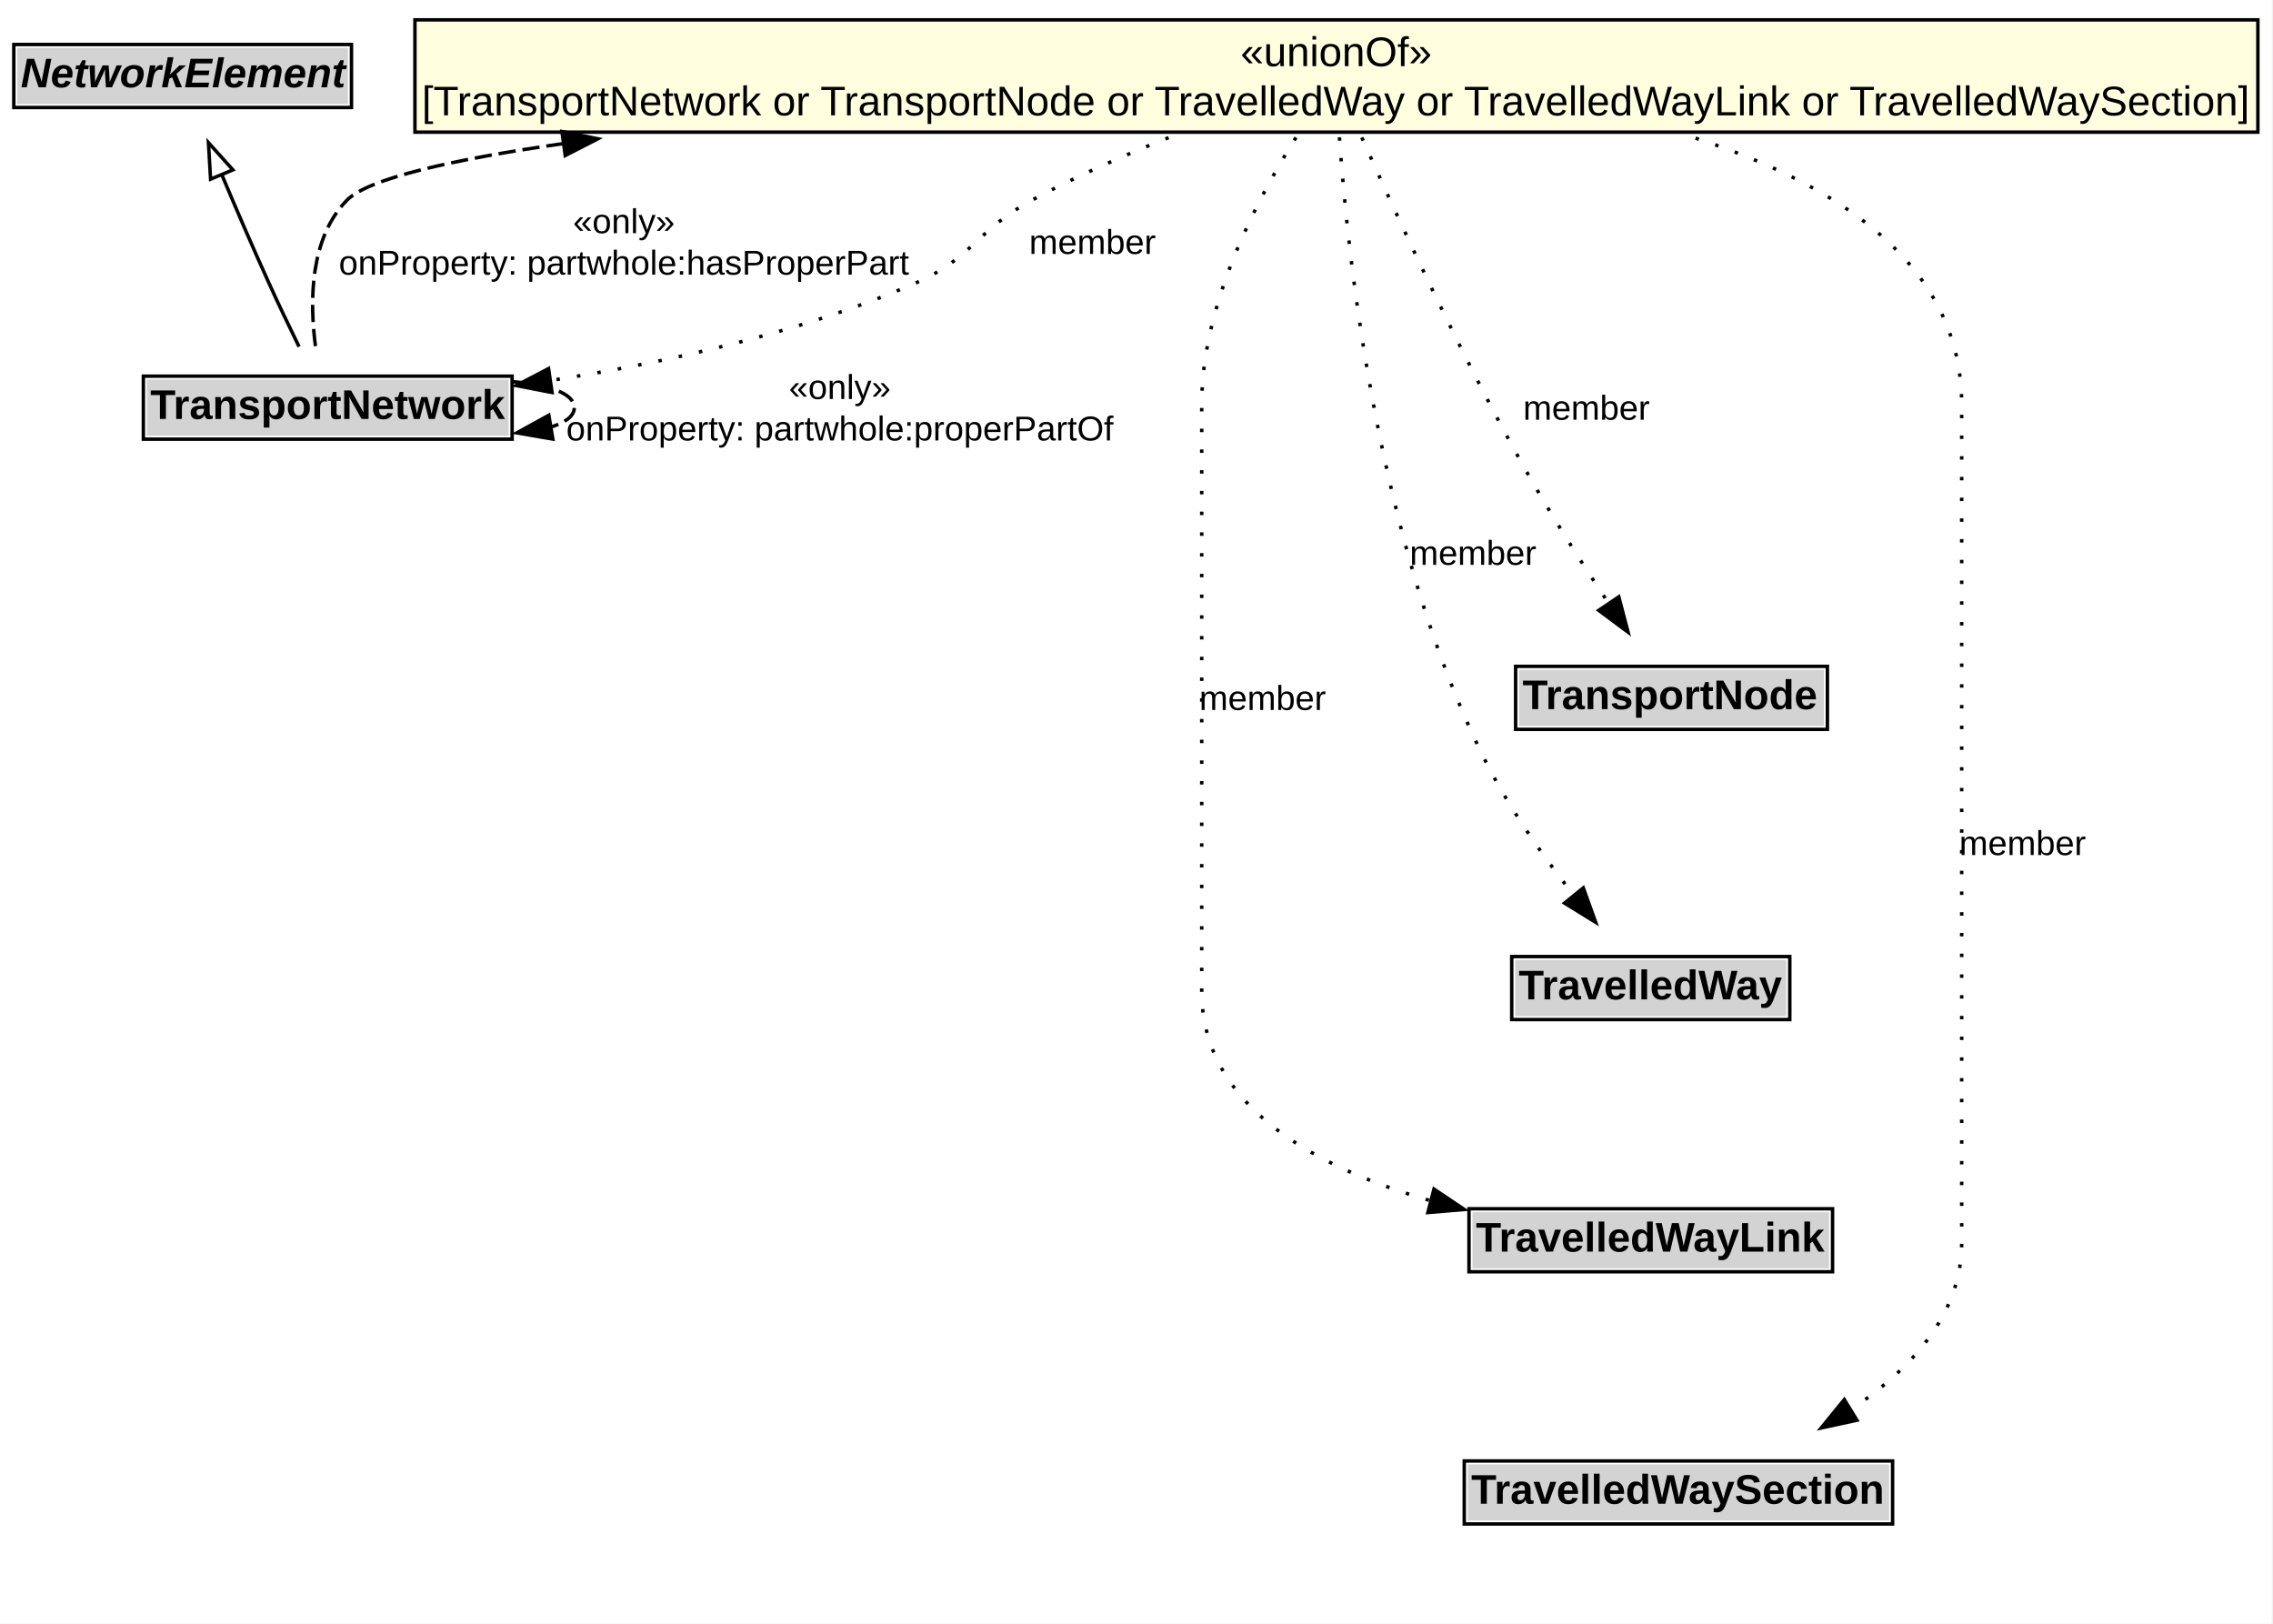
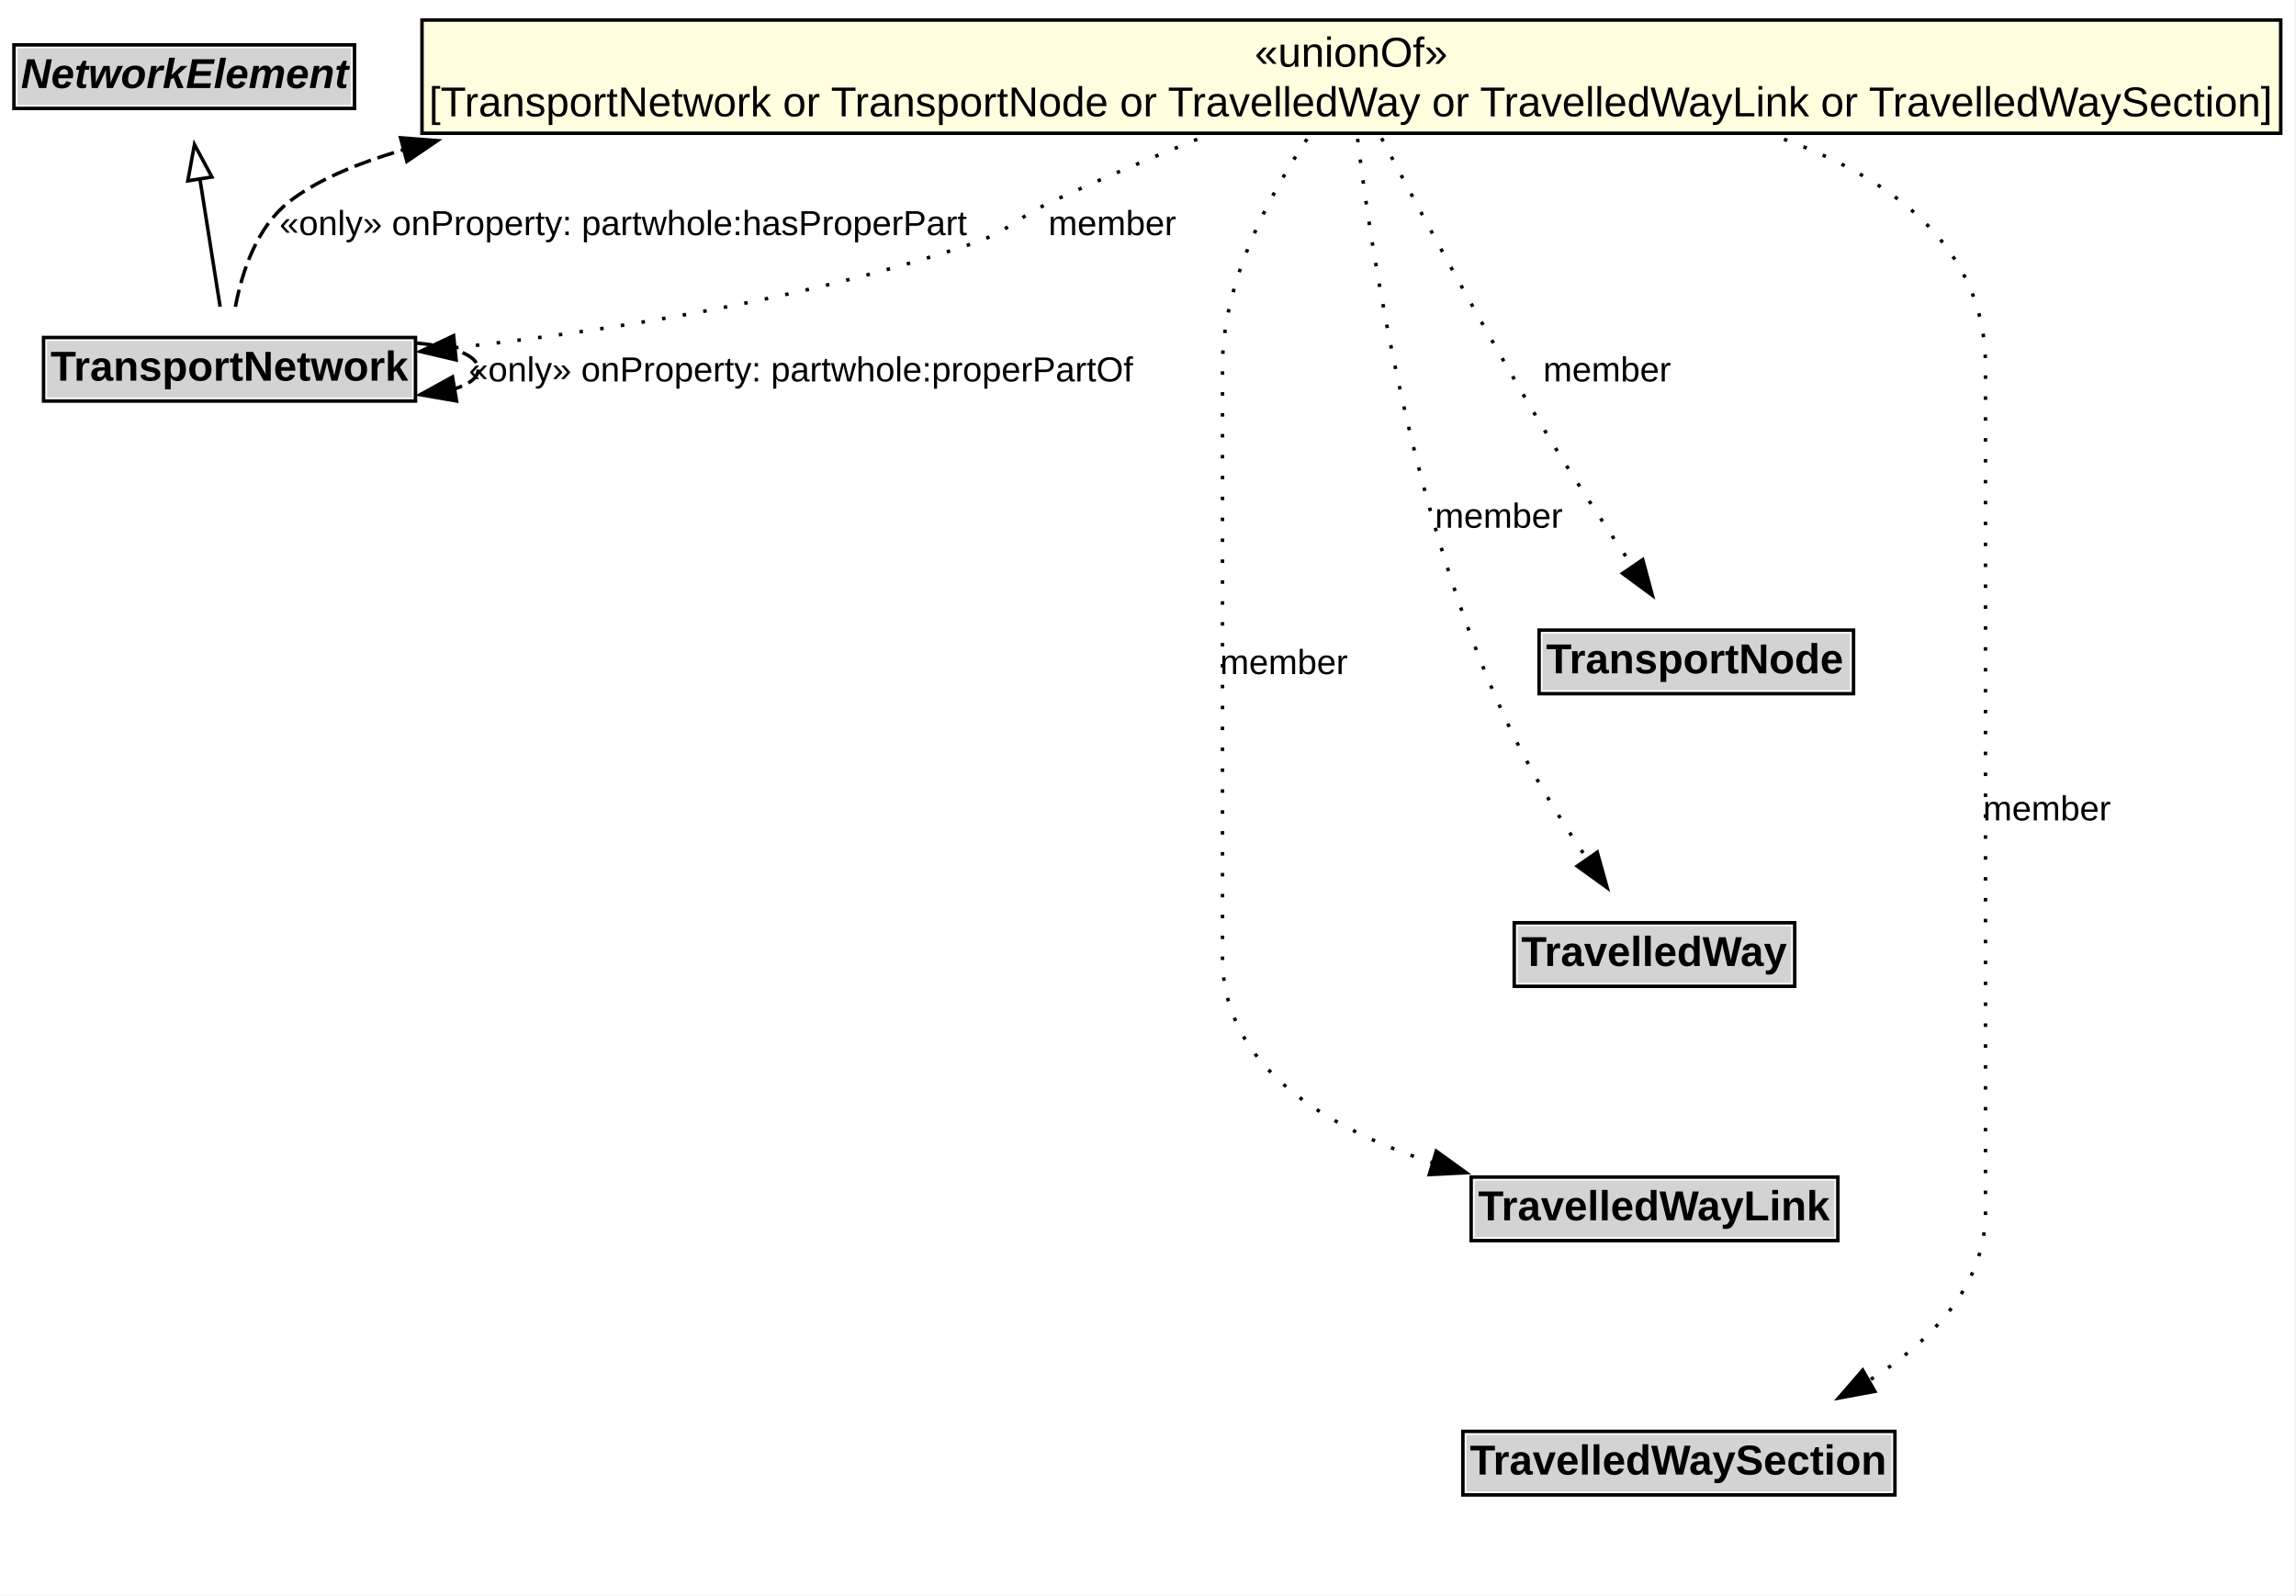
- <svg xmlns="http://www.w3.org/2000/svg" width="658pt" height="470pt" viewBox="0.00 0.00 658.00 470.00">
-   <g id="graph0" class="graph" transform="scale(1 1) rotate(0) translate(4 466)">
-     <polygon fill="white" stroke="none" points="-4,4 -4,-466 653.62,-466 653.62,4 -4,4" />
+ <svg xmlns="http://www.w3.org/2000/svg" width="659pt" height="458pt" viewBox="0.00 0.00 659.00 458.00">
+   <g id="graph0" class="graph" transform="scale(1 1) rotate(0) translate(4 454)">
+     <polygon fill="white" stroke="none" points="-4,4 -4,-454 654.62,-454 654.62,4 -4,4" />
    <g id="clust2" class="cluster">
</g>
    <g id="node1" class="node">
-       <polygon fill="lightgray" stroke="none" points="1,-435.88 1,-452.12 96.75,-452.12 96.75,-435.88 1,-435.88" />
-       <text xml:space="preserve" text-anchor="start" x="2" y="-440.73" font-family="Arial" font-weight="bold" font-style="italic" font-size="12.00">NetworkElement</text>
-       <polygon fill="none" stroke="black" points="0,-434.88 0,-453.12 97.75,-453.12 97.75,-434.88 0,-434.88" />
+       <polygon fill="lightgray" stroke="none" points="1,-423.88 1,-440.12 96.75,-440.12 96.75,-423.88 1,-423.88" />
+       <text xml:space="preserve" text-anchor="start" x="2" y="-428.73" font-family="Arial" font-weight="bold" font-style="italic" font-size="12.00">NetworkElement</text>
+       <polygon fill="none" stroke="black" points="0,-422.88 0,-441.12 97.75,-441.12 97.75,-422.88 0,-422.88" />
    </g>
    <g id="node2" class="node">
-       <polygon fill="lightgray" stroke="none" points="38.5,-339.88 38.5,-356.12 143.25,-356.12 143.25,-339.88 38.5,-339.88" />
-       <text xml:space="preserve" text-anchor="start" x="39.5" y="-344.73" font-family="Arial" font-weight="bold" font-size="12.00">TransportNetwork</text>
-       <polygon fill="none" stroke="black" points="37.5,-338.88 37.5,-357.12 144.25,-357.12 144.25,-338.88 37.5,-338.88" />
+       <polygon fill="lightgray" stroke="none" points="9.5,-339.88 9.5,-356.12 114.25,-356.12 114.25,-339.88 9.5,-339.88" />
+       <text xml:space="preserve" text-anchor="start" x="10.5" y="-344.73" font-family="Arial" font-weight="bold" font-size="12.00">TransportNetwork</text>
+       <polygon fill="none" stroke="black" points="8.5,-338.88 8.5,-357.12 115.25,-357.12 115.25,-338.88 8.5,-338.88" />
    </g>
    <g id="edge1" class="edge">
-       <path fill="none" stroke="black" d="M82.57,-365.65C79.75,-371.43 76.61,-377.97 73.88,-384 69.23,-394.23 64.36,-405.57 60.16,-415.55" />
-       <polygon fill="none" stroke="black" points="56.96,-414.14 56.34,-424.72 63.42,-416.83 56.96,-414.14" />
+       <path fill="none" stroke="black" d="M59.18,-365.97C57.49,-376.63 55.27,-390.64 53.33,-402.92" />
+       <polygon fill="none" stroke="black" points="49.91,-402.09 51.81,-412.51 56.83,-403.19 49.91,-402.09" />
    </g>
    <g id="edge13" class="edge">
-       <path fill="none" stroke="black" stroke-dasharray="5,2" d="M144.1,-355.55C154.7,-354.7 162.25,-352.18 162.25,-348 162.25,-345.52 159.59,-343.62 155.21,-342.31" />
-       <polygon fill="black" stroke="black" points="156.04,-338.9 145.6,-340.7 154.88,-345.81 156.04,-338.9" />
-       <text xml:space="preserve" text-anchor="middle" x="239.12" y="-350.5" font-family="Arial" font-size="10.00">«only»</text>
-       <text xml:space="preserve" text-anchor="middle" x="239.12" y="-338.5" font-family="Arial" font-size="10.00">onProperty: partwhole:properPartOf</text>
+       <path fill="none" stroke="black" stroke-dasharray="5,2" d="M115.1,-355.55C125.7,-354.7 133.25,-352.18 133.25,-348 133.25,-345.52 130.59,-343.62 126.21,-342.31" />
+       <polygon fill="black" stroke="black" points="127.04,-338.9 116.6,-340.7 125.88,-345.81 127.04,-338.9" />
+       <text xml:space="preserve" text-anchor="middle" x="225.88" y="-344.5" font-family="Arial" font-size="10.00">«only» onProperty: partwhole:properPartOf</text>
    </g>
    <g id="node8" class="node">
-       <polygon fill="lightyellow" stroke="none" points="116.12,-427.75 116.12,-460.25 649.62,-460.25 649.62,-427.75 116.12,-427.75" />
-       <text xml:space="preserve" text-anchor="start" x="355.12" y="-446.85" font-family="Arial" font-size="12.00">«unionOf»</text>
-       <text xml:space="preserve" text-anchor="start" x="118.12" y="-432.6" font-family="Arial" font-size="12.00">[TransportNetwork or TransportNode or TravelledWay or TravelledWayLink or TravelledWaySection]</text>
-       <polygon fill="none" stroke="black" points="116.12,-427.75 116.12,-460.25 649.62,-460.25 649.62,-427.75 116.12,-427.75" />
+       <polygon fill="lightyellow" stroke="none" points="117.12,-415.75 117.12,-448.25 650.62,-448.25 650.62,-415.75 117.12,-415.75" />
+       <text xml:space="preserve" text-anchor="start" x="356.12" y="-434.85" font-family="Arial" font-size="12.00">«unionOf»</text>
+       <text xml:space="preserve" text-anchor="start" x="119.12" y="-420.6" font-family="Arial" font-size="12.00">[TransportNetwork or TransportNode or TravelledWay or TravelledWayLink or TravelledWaySection]</text>
+       <polygon fill="none" stroke="black" points="117.12,-415.75 117.12,-448.25 650.62,-448.25 650.62,-415.75 117.12,-415.75" />
    </g>
    <g id="edge12" class="edge">
-       <path fill="none" stroke="black" stroke-dasharray="5,2" d="M87.32,-365.81C85.58,-379.07 85.76,-397.08 96.38,-408 102.53,-414.34 127.04,-419.84 159.32,-424.48" />
-       <polygon fill="black" stroke="black" points="158.67,-427.93 169.06,-425.82 159.63,-420.99 158.67,-427.93" />
-       <text xml:space="preserve" text-anchor="middle" x="176.62" y="-398.5" font-family="Arial" font-size="10.00">«only»</text>
-       <text xml:space="preserve" text-anchor="middle" x="176.62" y="-386.5" font-family="Arial" font-size="10.00">onProperty: partwhole:hasProperPart</text>
+       <path fill="none" stroke="black" stroke-dasharray="5,2" d="M63.56,-365.94C65.52,-376.25 69.75,-388.79 78.88,-396 86.44,-401.98 97.98,-406.98 112.2,-411.14" />
+       <polygon fill="black" stroke="black" points="110.98,-414.44 121.54,-413.63 112.78,-407.67 110.98,-414.44" />
+       <text xml:space="preserve" text-anchor="middle" x="174.88" y="-386.5" font-family="Arial" font-size="10.00">«only» onProperty: partwhole:hasProperPart</text>
    </g>
    <g id="node4" class="node">
-       <polygon fill="lightgray" stroke="none" points="435.75,-255.88 435.75,-272.12 524,-272.12 524,-255.88 435.75,-255.88" />
-       <text xml:space="preserve" text-anchor="start" x="436.75" y="-260.73" font-family="Arial" font-weight="bold" font-size="12.00">TransportNode</text>
-       <polygon fill="none" stroke="black" points="434.75,-254.88 434.75,-273.12 525,-273.12 525,-254.88 434.75,-254.88" />
+       <polygon fill="lightgray" stroke="none" points="438.75,-255.88 438.75,-272.12 527,-272.12 527,-255.88 438.75,-255.88" />
+       <text xml:space="preserve" text-anchor="start" x="439.75" y="-260.73" font-family="Arial" font-weight="bold" font-size="12.00">TransportNode</text>
+       <polygon fill="none" stroke="black" points="437.75,-254.88 437.75,-273.12 528,-273.12 528,-254.88 437.75,-254.88" />
    </g>
    <g id="node5" class="node">
-       <polygon fill="lightgray" stroke="none" points="434.62,-171.88 434.62,-188.12 513.12,-188.12 513.12,-171.88 434.62,-171.88" />
-       <text xml:space="preserve" text-anchor="start" x="435.62" y="-176.72" font-family="Arial" font-weight="bold" font-size="12.00">TravelledWay</text>
-       <polygon fill="none" stroke="black" points="433.62,-170.88 433.62,-189.12 514.12,-189.12 514.12,-170.88 433.62,-170.88" />
+       <polygon fill="lightgray" stroke="none" points="431.62,-171.88 431.62,-188.12 510.12,-188.12 510.12,-171.88 431.62,-171.88" />
+       <text xml:space="preserve" text-anchor="start" x="432.62" y="-176.72" font-family="Arial" font-weight="bold" font-size="12.00">TravelledWay</text>
+       <polygon fill="none" stroke="black" points="430.62,-170.88 430.62,-189.12 511.12,-189.12 511.12,-170.88 430.62,-170.88" />
    </g>
    <g id="node6" class="node">
-       <polygon fill="lightgray" stroke="none" points="422.25,-98.88 422.25,-115.12 525.5,-115.12 525.5,-98.88 422.25,-98.88" />
-       <text xml:space="preserve" text-anchor="start" x="423.25" y="-103.72" font-family="Arial" font-weight="bold" font-size="12.00">TravelledWayLink</text>
-       <polygon fill="none" stroke="black" points="421.25,-97.88 421.25,-116.12 526.5,-116.12 526.5,-97.88 421.25,-97.88" />
+       <polygon fill="lightgray" stroke="none" points="419.25,-98.88 419.25,-115.12 522.5,-115.12 522.5,-98.88 419.25,-98.88" />
+       <text xml:space="preserve" text-anchor="start" x="420.25" y="-103.72" font-family="Arial" font-weight="bold" font-size="12.00">TravelledWayLink</text>
+       <polygon fill="none" stroke="black" points="418.25,-97.88 418.25,-116.12 523.5,-116.12 523.5,-97.88 418.25,-97.88" />
    </g>
    <g id="node7" class="node">
-       <polygon fill="lightgray" stroke="none" points="420.88,-25.88 420.88,-42.12 542.88,-42.12 542.88,-25.88 420.88,-25.88" />
-       <text xml:space="preserve" text-anchor="start" x="421.88" y="-30.73" font-family="Arial" font-weight="bold" font-size="12.00">TravelledWaySection</text>
-       <polygon fill="none" stroke="black" points="419.88,-24.88 419.88,-43.12 543.88,-43.12 543.88,-24.88 419.88,-24.88" />
+       <polygon fill="lightgray" stroke="none" points="416.88,-25.88 416.88,-42.12 538.88,-42.12 538.88,-25.88 416.88,-25.88" />
+       <text xml:space="preserve" text-anchor="start" x="417.88" y="-30.73" font-family="Arial" font-weight="bold" font-size="12.00">TravelledWaySection</text>
+       <polygon fill="none" stroke="black" points="415.88,-24.88 415.88,-43.12 539.88,-43.12 539.88,-24.88 415.88,-24.88" />
    </g>
    <g id="edge7" class="edge">
-       <path fill="none" stroke="black" stroke-dasharray="1,5" d="M334.29,-426.15C321.12,-420.94 307.08,-414.77 294.62,-408 278.45,-399.21 277.75,-391.35 260.88,-384 227.51,-369.48 187.79,-360.87 155.14,-355.82" />
-       <polygon fill="black" stroke="black" points="155.81,-352.38 145.41,-354.4 154.8,-359.31 155.81,-352.38" />
-       <text xml:space="preserve" text-anchor="middle" x="312.25" y="-392.5" font-family="Arial" font-size="10.00">member</text>
+       <path fill="none" stroke="black" stroke-dasharray="1,5" d="M339.63,-414.03C326.04,-408.56 311.1,-402.27 297.62,-396 287.26,-391.18 285.71,-387.64 274.88,-384 226.55,-367.77 169.44,-358.9 126.53,-354.16" />
+       <polygon fill="black" stroke="black" points="126.92,-350.68 116.61,-353.11 126.19,-357.64 126.92,-350.68" />
+       <text xml:space="preserve" text-anchor="middle" x="315.25" y="-386.5" font-family="Arial" font-size="10.00">member</text>
    </g>
    <g id="edge8" class="edge">
-       <path fill="none" stroke="black" stroke-dasharray="1,5" d="M390.22,-426.2C400.18,-403.83 418.88,-363.22 437.62,-330 445.07,-316.81 454.13,-302.66 461.95,-290.94" />
-       <polygon fill="black" stroke="black" points="464.62,-293.25 467.31,-283 458.81,-289.33 464.62,-293.25" />
-       <text xml:space="preserve" text-anchor="middle" x="455.25" y="-344.5" font-family="Arial" font-size="10.00">member</text>
+       <path fill="none" stroke="black" stroke-dasharray="1,5" d="M392.54,-414.32C403.17,-394.09 421.95,-359.1 439.62,-330 447.54,-316.97 456.85,-302.84 464.8,-291.09" />
+       <polygon fill="black" stroke="black" points="467.5,-293.34 470.25,-283.11 461.72,-289.4 467.5,-293.34" />
+       <text xml:space="preserve" text-anchor="middle" x="457.25" y="-344.5" font-family="Arial" font-size="10.00">member</text>
    </g>
    <g id="edge9" class="edge">
-       <path fill="none" stroke="black" stroke-dasharray="1,5" d="M383.75,-426.26C386.18,-391.08 395,-307.67 425.88,-246 432.79,-232.18 442.65,-218.22 451.63,-206.8" />
-       <polygon fill="black" stroke="black" points="454.34,-209 457.93,-199.03 448.91,-204.59 454.34,-209" />
-       <text xml:space="preserve" text-anchor="middle" x="422.42" y="-302.5" font-family="Arial" font-size="10.00">member</text>
+       <path fill="none" stroke="black" stroke-dasharray="1,5" d="M385.66,-414.16C389.7,-380.72 401.41,-304.13 428.88,-246 435.18,-232.66 443.8,-218.8 451.6,-207.33" />
+       <polygon fill="black" stroke="black" points="454.44,-209.37 457.29,-199.17 448.7,-205.37 454.44,-209.37" />
+       <text xml:space="preserve" text-anchor="middle" x="426.18" y="-302.5" font-family="Arial" font-size="10.00">member</text>
    </g>
    <g id="edge10" class="edge">
-       <path fill="none" stroke="black" stroke-dasharray="1,5" d="M371.17,-426.2C359.69,-408.03 343.88,-377.8 343.88,-349 343.88,-349 343.88,-349 343.88,-179 343.88,-145.61 377.31,-127.83 410.26,-118.41" />
-       <polygon fill="black" stroke="black" points="411.11,-121.81 419.91,-115.91 409.35,-115.03 411.11,-121.81" />
-       <text xml:space="preserve" text-anchor="middle" x="361.5" y="-260.5" font-family="Arial" font-size="10.00">member</text>
+       <path fill="none" stroke="black" stroke-dasharray="1,5" d="M371.14,-414.08C360.44,-398.16 346.88,-373.21 346.88,-349 346.88,-349 346.88,-349 346.88,-179 346.88,-147.71 376.98,-130.02 407.52,-120.12" />
+       <polygon fill="black" stroke="black" points="408.24,-123.56 416.84,-117.36 406.25,-116.84 408.24,-123.56" />
+       <text xml:space="preserve" text-anchor="middle" x="364.5" y="-260.5" font-family="Arial" font-size="10.00">member</text>
    </g>
    <g id="edge11" class="edge">
-       <path fill="none" stroke="black" stroke-dasharray="1,5" d="M486.85,-426.01C527.19,-412.92 563.88,-389.81 563.88,-349 563.88,-349 563.88,-349 563.88,-106 563.88,-85.34 548.82,-69.36 531.61,-57.83" />
-       <polygon fill="black" stroke="black" points="533.56,-54.91 523.2,-52.67 529.9,-60.88 533.56,-54.91" />
-       <text xml:space="preserve" text-anchor="middle" x="581.5" y="-218.5" font-family="Arial" font-size="10.00">member</text>
+       <path fill="none" stroke="black" stroke-dasharray="1,5" d="M508.04,-414.03C540.15,-402.22 565.88,-382.36 565.88,-349 565.88,-349 565.88,-349 565.88,-106 565.88,-84.77 550.17,-68.81 532.03,-57.45" />
+       <polygon fill="black" stroke="black" points="534.12,-54.61 523.7,-52.68 530.64,-60.69 534.12,-54.61" />
+       <text xml:space="preserve" text-anchor="middle" x="583.5" y="-218.5" font-family="Arial" font-size="10.00">member</text>
    </g>
  </g>
</svg>
